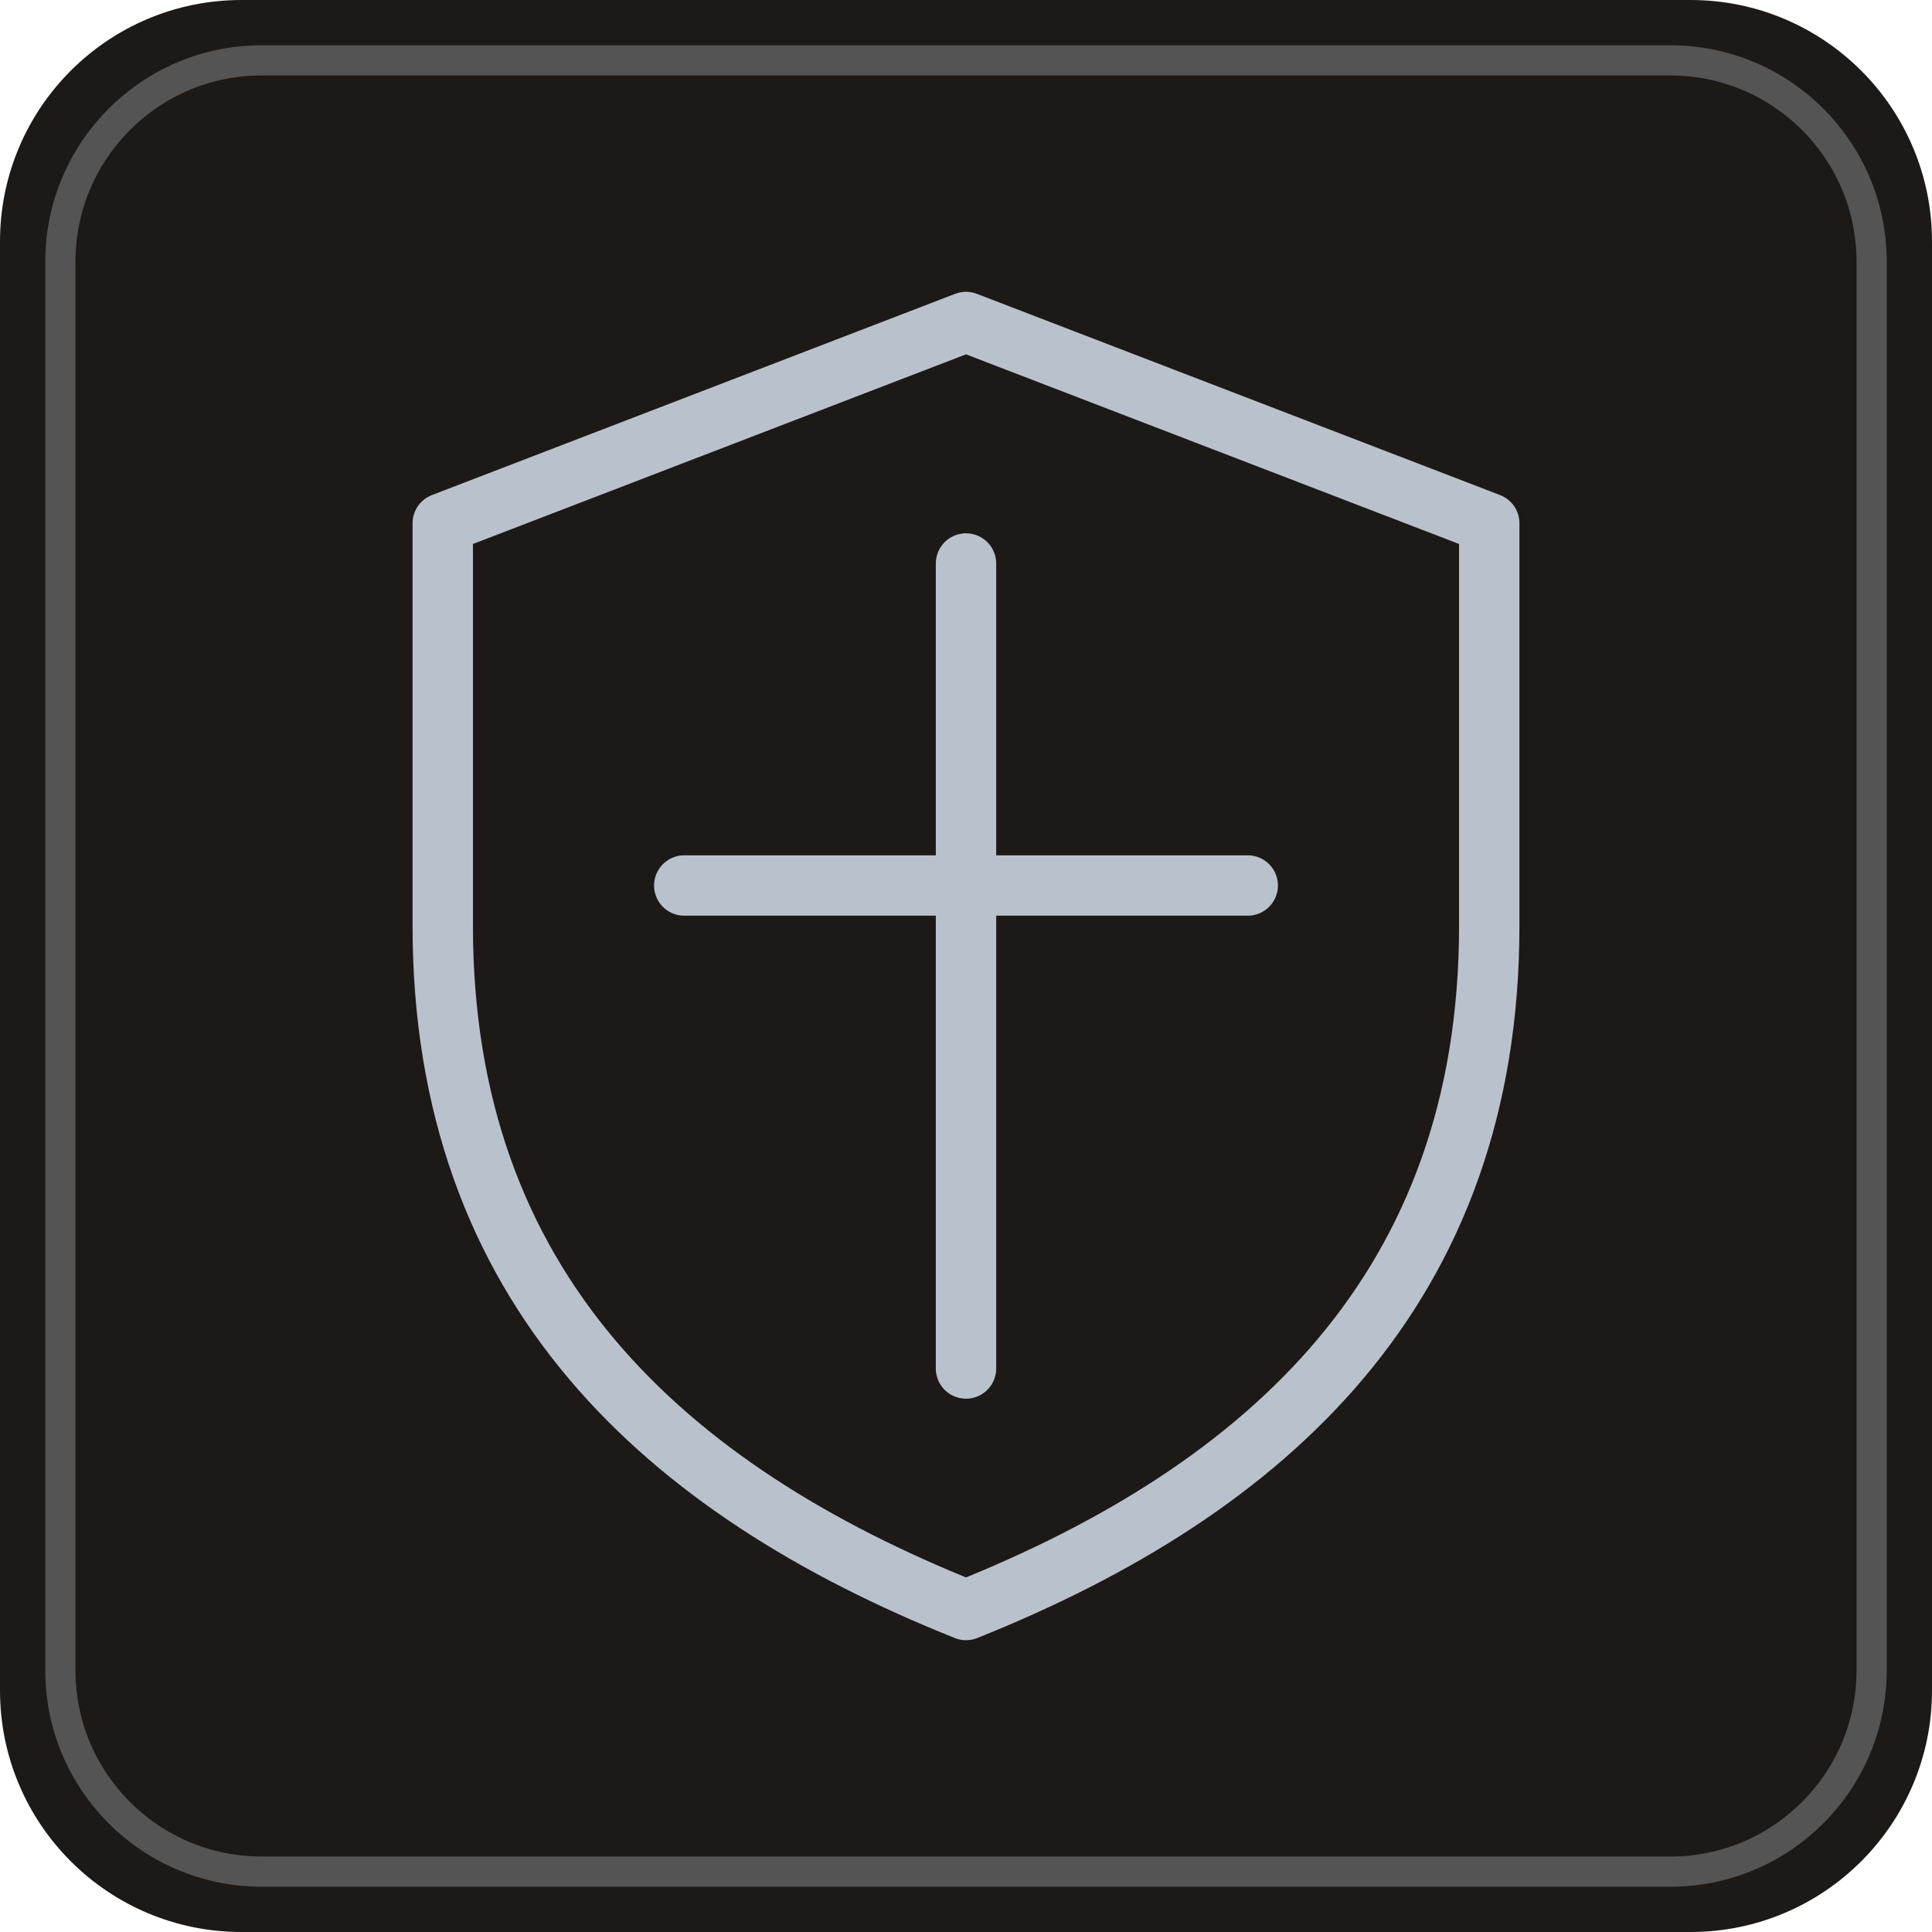
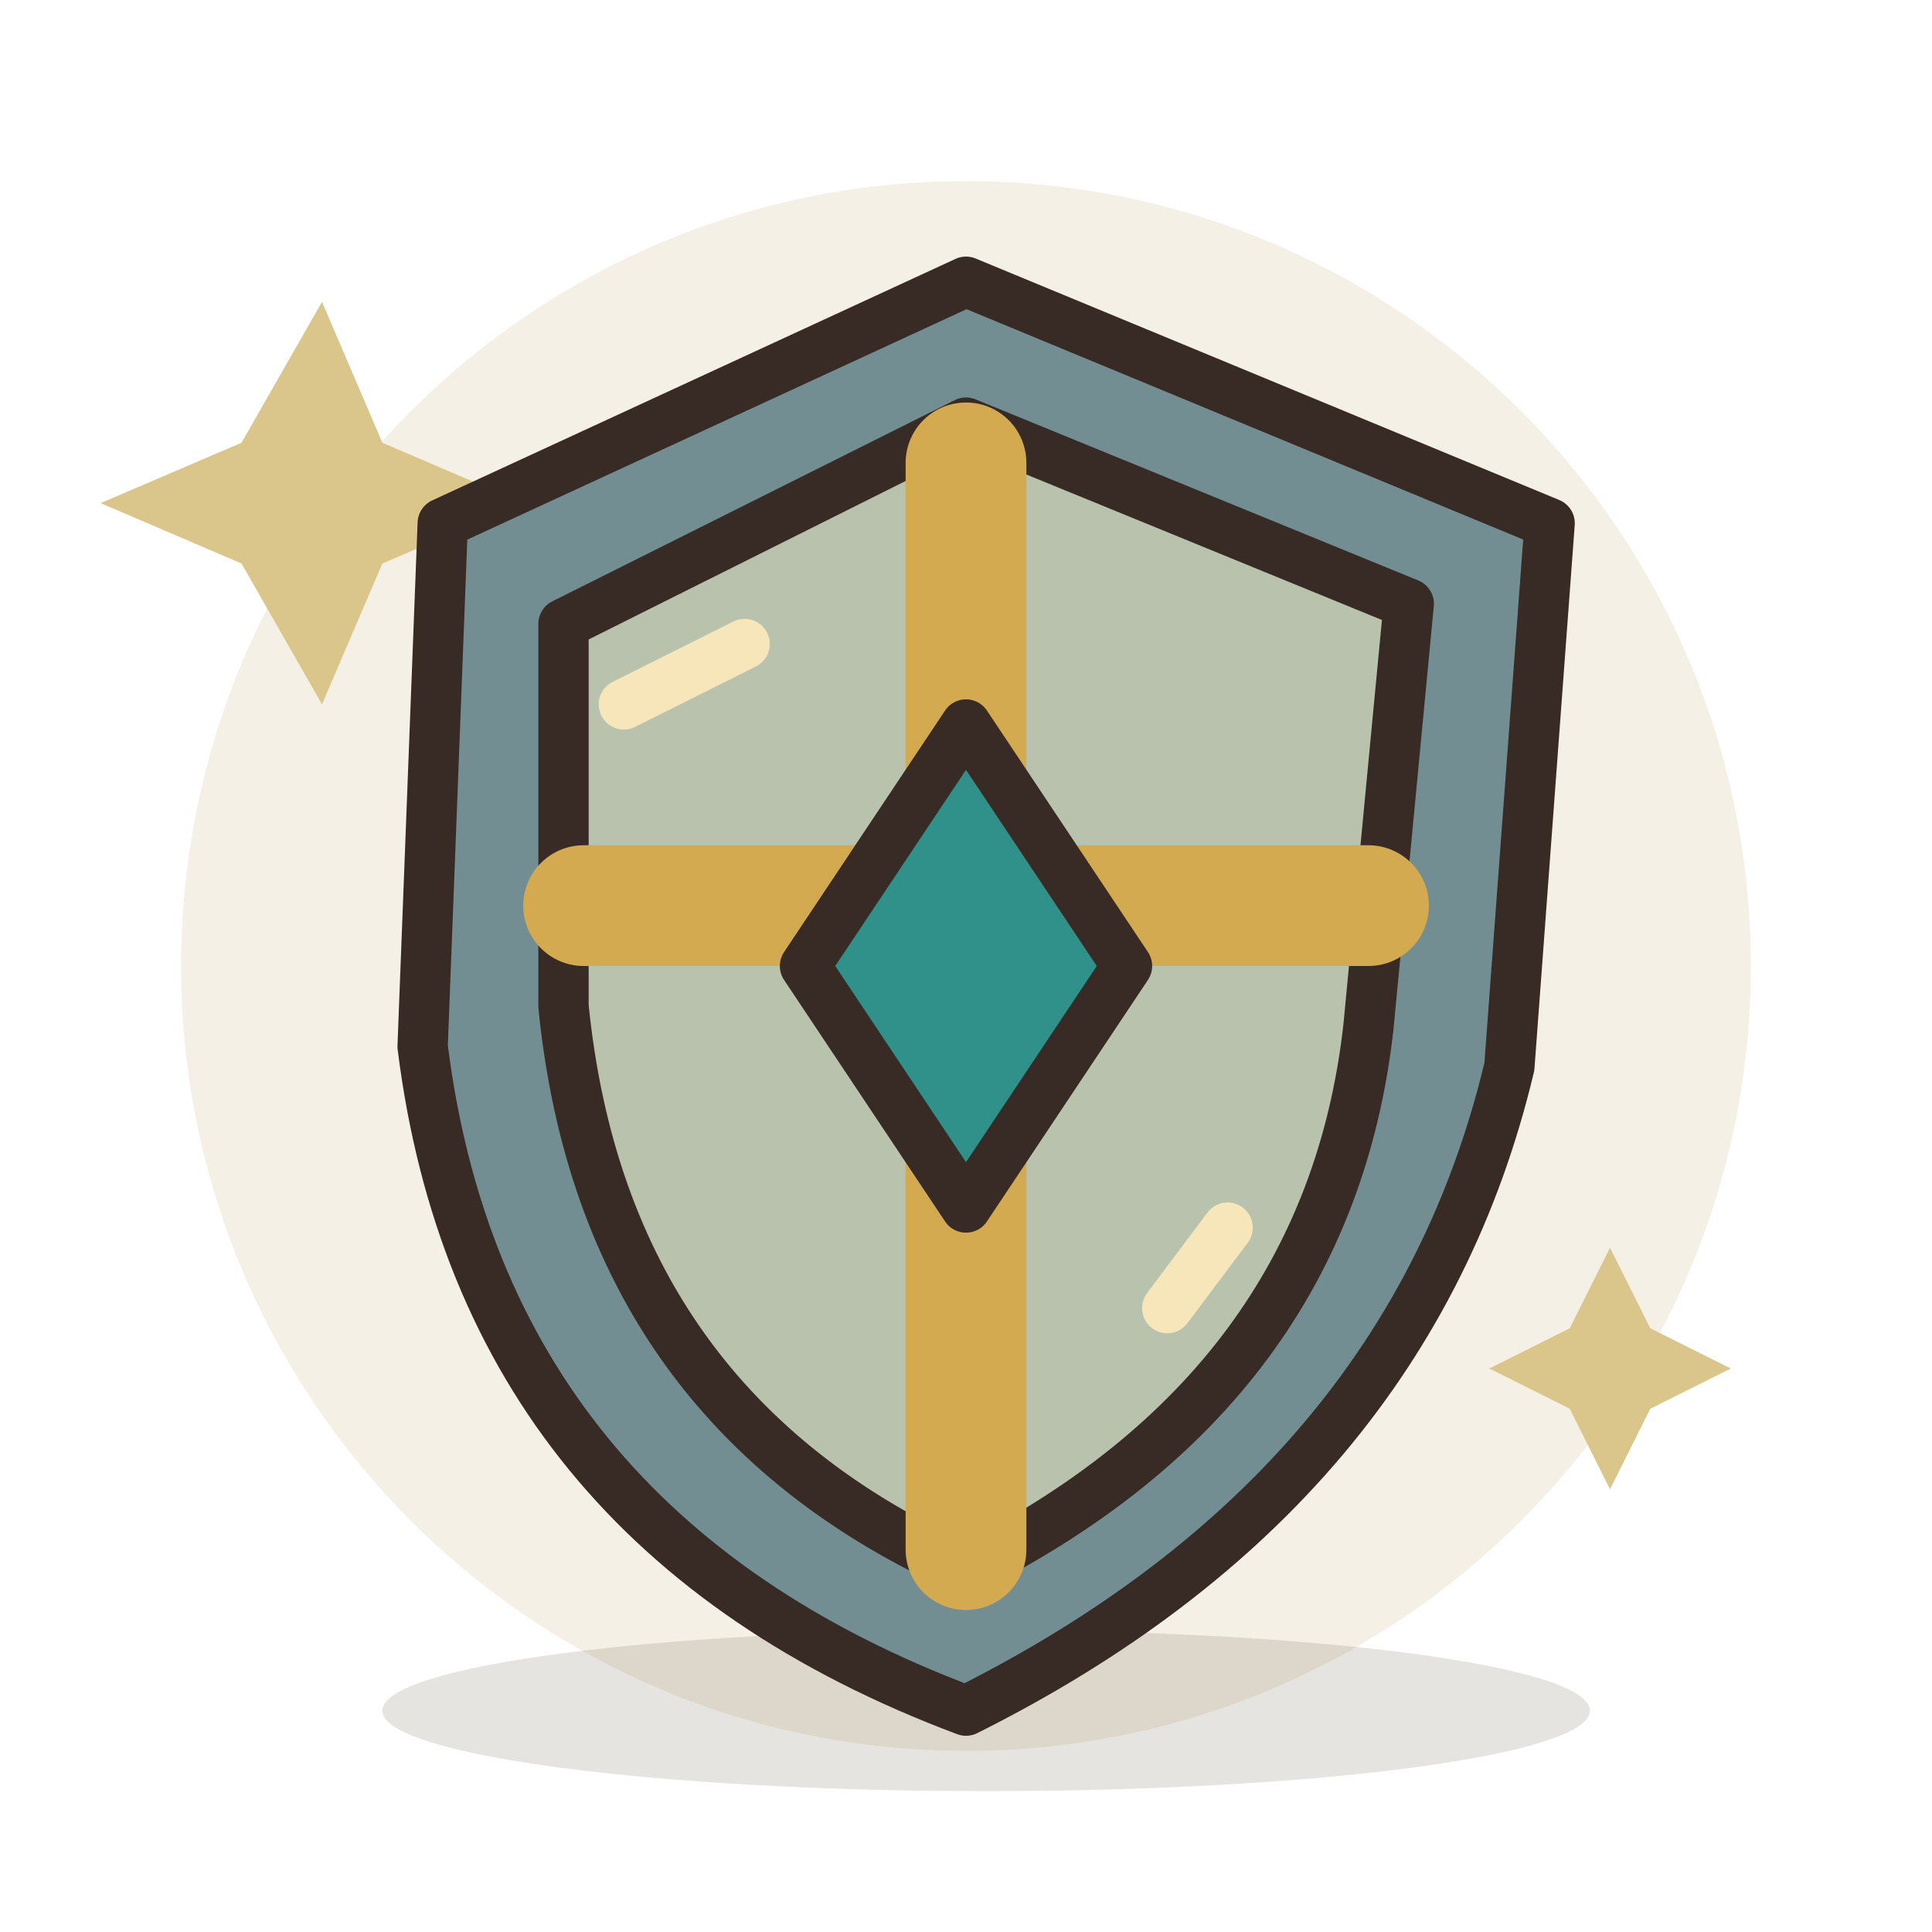
- <svg xmlns="http://www.w3.org/2000/svg" viewBox="0 0 96 96" role="img" aria-hidden="true">
-   <rect width="96" height="96" rx="12" fill="#1d1916" />
-   <rect x="3" y="3" width="90" height="90" rx="10" fill="none" stroke="#b9c2cc" stroke-opacity=".35" stroke-width="1.5" />
-   <g fill="none" stroke="#b9c2cc" stroke-width="3" stroke-linecap="round" stroke-linejoin="round">
-     <path d="M48 16 22 26v20c0 18 11 28 26 34 15-6 26-16 26-34V26z" />
-     <path d="M48 28v40M34 44h28" />
+ <svg xmlns="http://www.w3.org/2000/svg" viewBox="0 0 96 96" aria-hidden="true">
+   <circle cx="48" cy="48" r="39" fill="#c8ae75" opacity=".18" />
+   <path d="m12 22 4-7 3 7 7 3-7 3-3 7-4-7-7-3Zm66 44 2-4 2 4 4 2-4 2-2 4-2-4-4-2Z" fill="#dac58b" />
+   <ellipse cx="49" cy="85" rx="30" ry="4" fill="#4c3824" opacity=".14" />
+   <g stroke="#382a24" stroke-width="2.5" stroke-linejoin="round" stroke-linecap="round">
+     <path d="m48 14 29 12-2 27q-5 21-27 32Q24 76 21 52l1-26Z" fill="#738e93" />
+     <path d="m48 21 22 9-2 21q-2 18-20 27-18-8-20-28V31Z" fill="#b8c2ad" />
+     <path d="M48 23v54M29 45h39" fill="none" stroke="#d3aa50" stroke-width="6" />
+     <path d="m48 36 8 12-8 12-8-12Z" fill="#2f918a" />
+     <path d="m31 35 6-3m24 29-3 4" stroke="#f8e6bb" />
  </g>
</svg>
